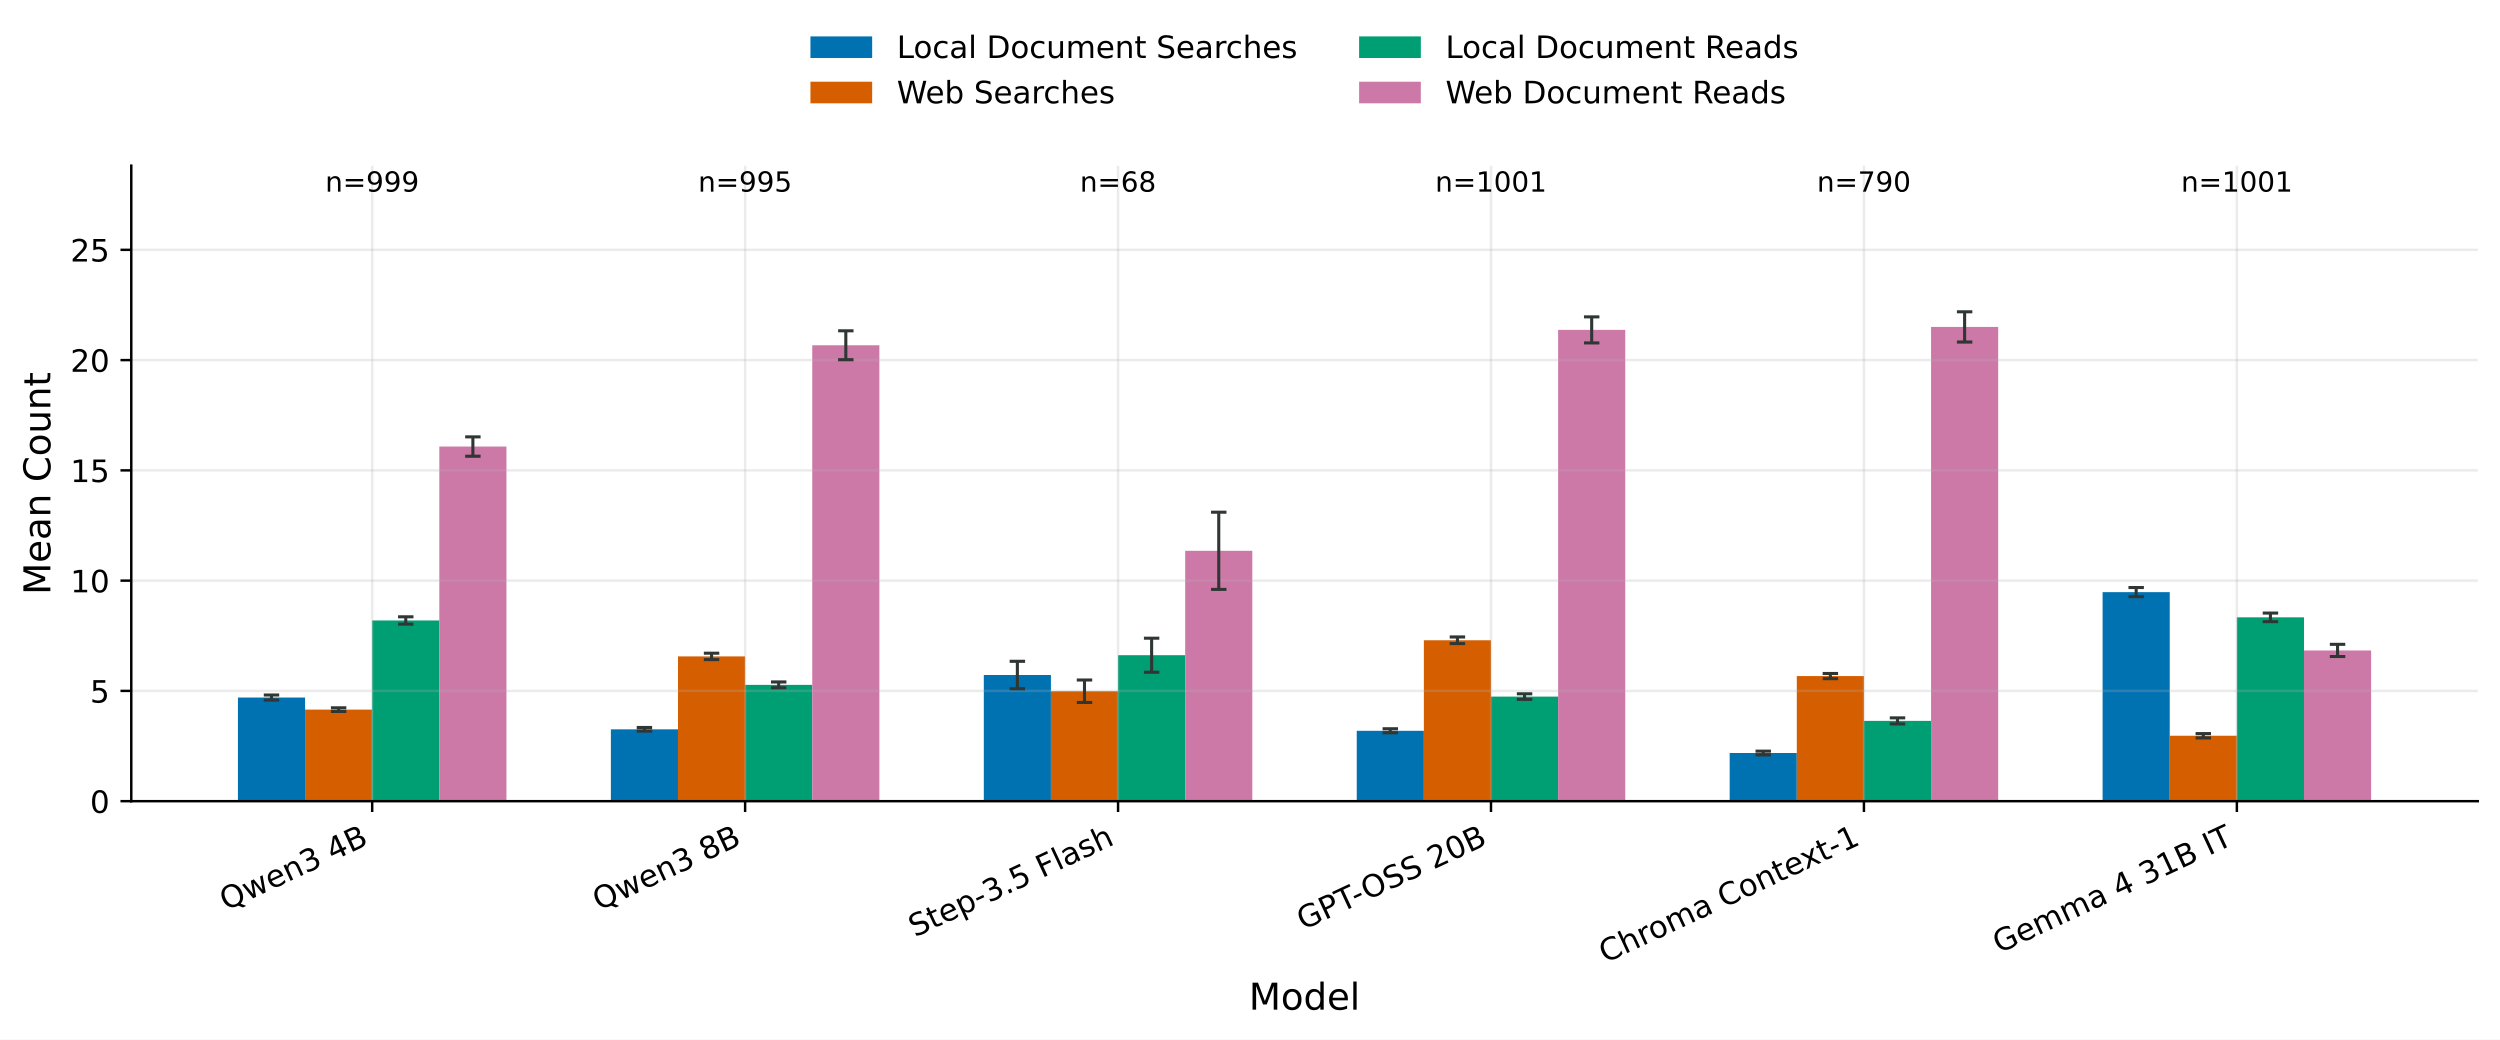
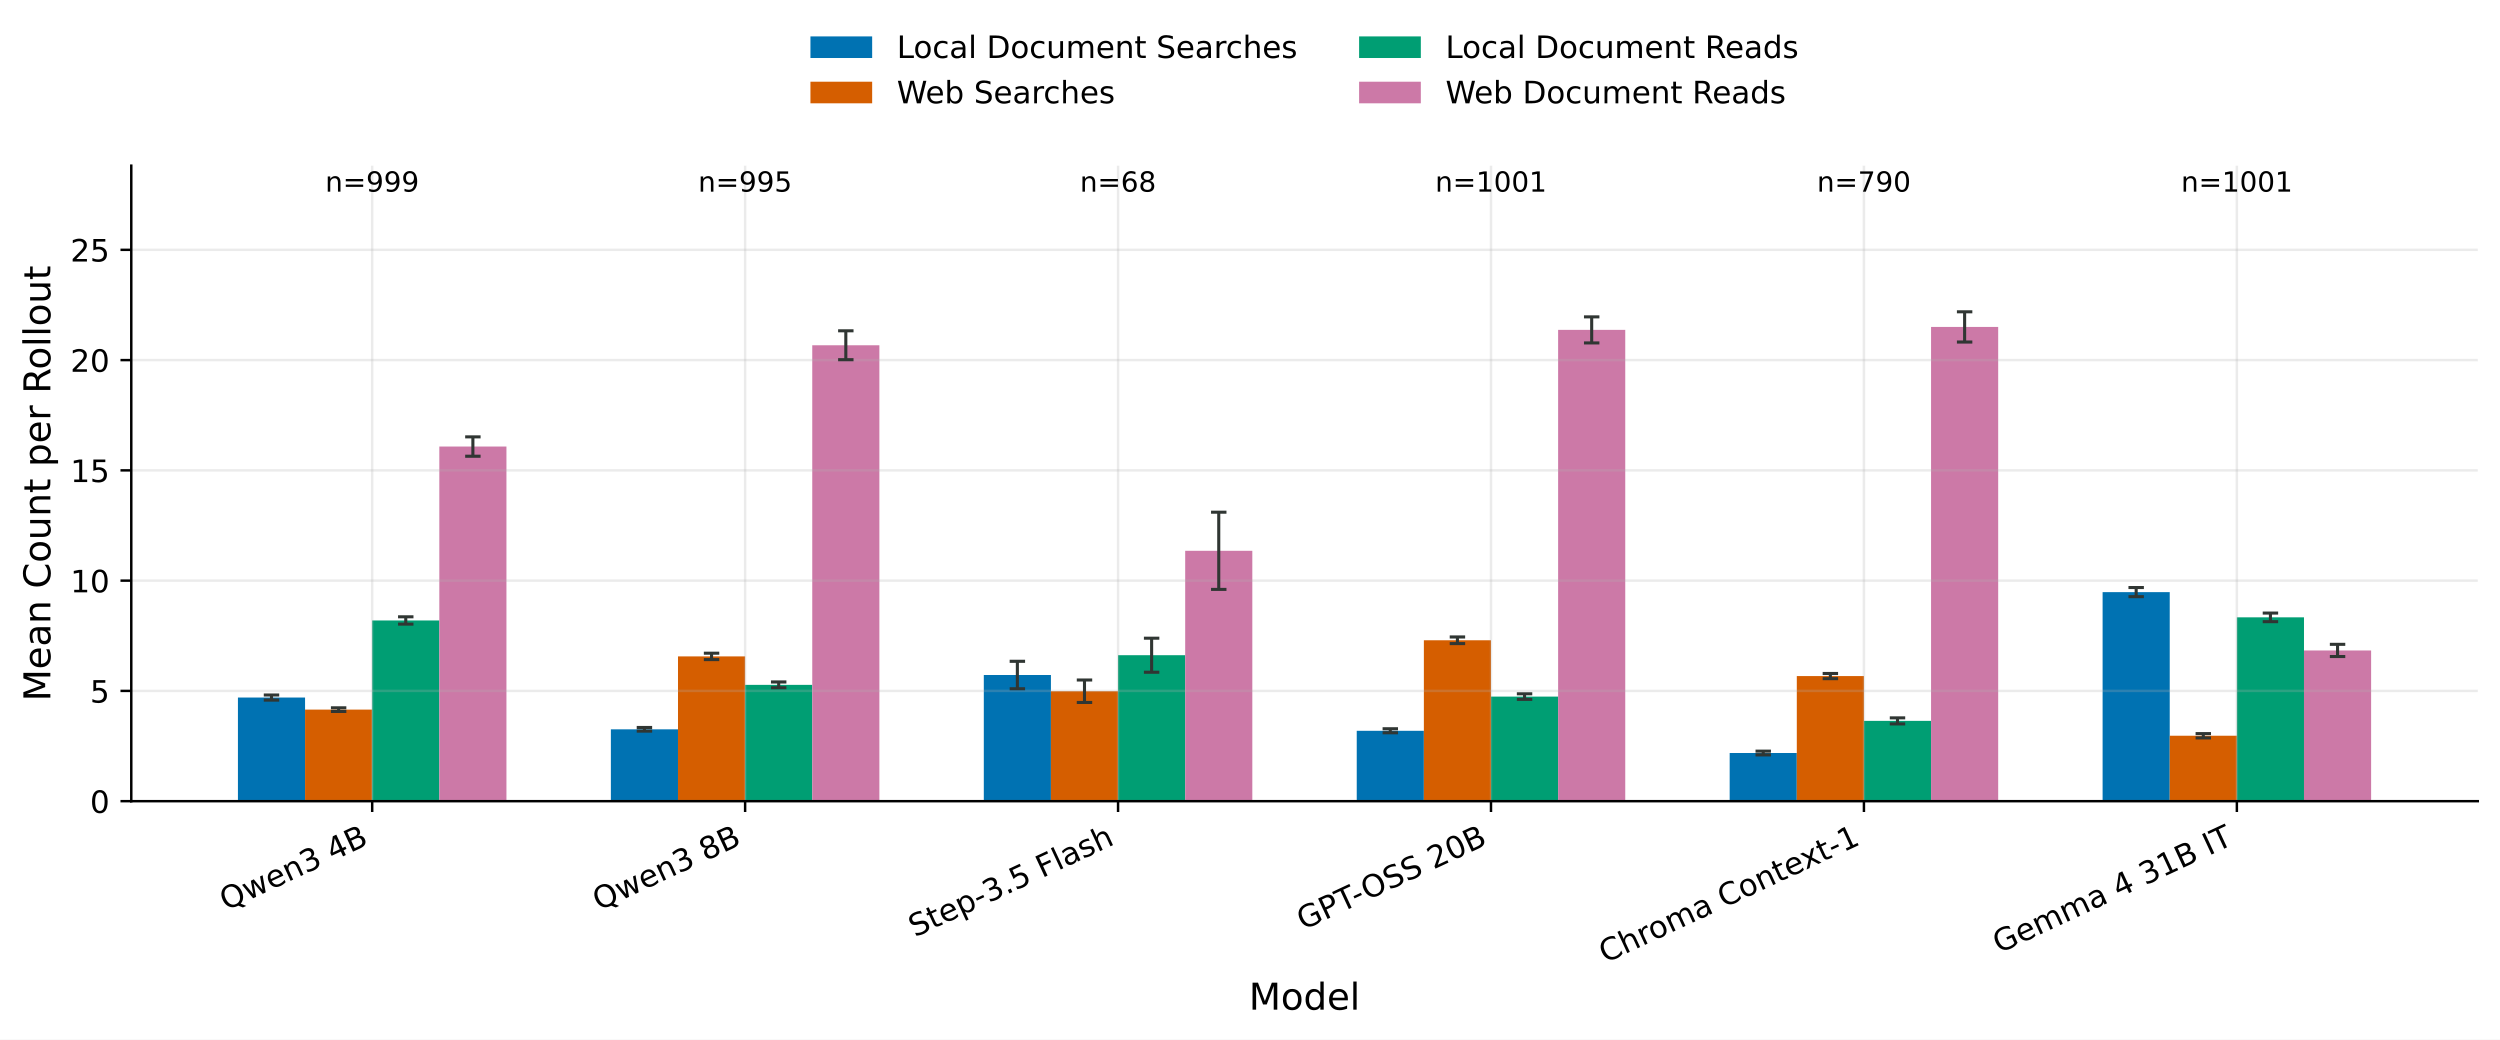
<svg xmlns="http://www.w3.org/2000/svg" xmlns:xlink="http://www.w3.org/1999/xlink" width="810.129pt" height="336.885pt" viewBox="0 0 810.129 336.885" version="1.1">
  <defs>
    <style type="text/css">*{stroke-linejoin: round; stroke-linecap: butt}</style>
  </defs>
  <g id="figure_1">
    <g id="patch_1">
      <path d="M 0 336.885 L 810.129 336.885 L 810.129 0 L 0 0 z " style="fill: #ffffff" />
    </g>
    <g id="axes_1">
      <g id="patch_2">
        <path d="M 42.539 259.623 L 802.929 259.623 L 802.929 53.685 L 42.539 53.685 z " style="fill: #ffffff" />
      </g>
      <g id="patch_3">
-         <path d="M 77.102 259.623 L 98.855 259.623 L 98.855 226.042 L 77.102 226.042 z " clip-path="url(#pf820267221)" style="fill: #0072b2" />
+         <path d="M 77.102 259.623 L 98.855 259.623 L 98.855 226.042 L 77.102 226.042 z " clip-path="url(#pedfb9ab2aa)" style="fill: #0072b2" />
      </g>
      <g id="patch_4">
-         <path d="M 197.952 259.623 L 219.705 259.623 L 219.705 236.336 L 197.952 236.336 z " clip-path="url(#pf820267221)" style="fill: #0072b2" />
+         <path d="M 197.952 259.623 L 219.705 259.623 L 219.705 236.336 L 197.952 236.336 z " clip-path="url(#pedfb9ab2aa)" style="fill: #0072b2" />
      </g>
      <g id="patch_5">
-         <path d="M 318.803 259.623 L 340.556 259.623 L 340.556 218.738 L 318.803 218.738 z " clip-path="url(#pf820267221)" style="fill: #0072b2" />
+         <path d="M 318.803 259.623 L 340.556 259.623 L 340.556 218.738 L 318.803 218.738 z " clip-path="url(#pedfb9ab2aa)" style="fill: #0072b2" />
      </g>
      <g id="patch_6">
-         <path d="M 439.653 259.623 L 461.406 259.623 L 461.406 236.811 L 439.653 236.811 z " clip-path="url(#pf820267221)" style="fill: #0072b2" />
+         <path d="M 439.653 259.623 L 461.406 259.623 L 461.406 236.811 L 439.653 236.811 z " clip-path="url(#pedfb9ab2aa)" style="fill: #0072b2" />
      </g>
      <g id="patch_7">
-         <path d="M 560.503 259.623 L 582.256 259.623 L 582.256 244.017 L 560.503 244.017 z " clip-path="url(#pf820267221)" style="fill: #0072b2" />
+         <path d="M 560.503 259.623 L 582.256 259.623 L 582.256 244.017 L 560.503 244.017 z " clip-path="url(#pedfb9ab2aa)" style="fill: #0072b2" />
      </g>
      <g id="patch_8">
-         <path d="M 681.353 259.623 L 703.106 259.623 L 703.106 191.874 L 681.353 191.874 z " clip-path="url(#pf820267221)" style="fill: #0072b2" />
+         <path d="M 681.353 259.623 L 703.106 259.623 L 703.106 191.874 L 681.353 191.874 z " clip-path="url(#pedfb9ab2aa)" style="fill: #0072b2" />
      </g>
      <g id="patch_9">
-         <path d="M 98.855 259.623 L 120.608 259.623 L 120.608 229.955 L 98.855 229.955 z " clip-path="url(#pf820267221)" style="fill: #d55e00" />
+         <path d="M 98.855 259.623 L 120.608 259.623 L 120.608 229.955 L 98.855 229.955 z " clip-path="url(#pedfb9ab2aa)" style="fill: #d55e00" />
      </g>
      <g id="patch_10">
-         <path d="M 219.705 259.623 L 241.458 259.623 L 241.458 212.712 L 219.705 212.712 z " clip-path="url(#pf820267221)" style="fill: #d55e00" />
+         <path d="M 219.705 259.623 L 241.458 259.623 L 241.458 212.712 L 219.705 212.712 z " clip-path="url(#pedfb9ab2aa)" style="fill: #d55e00" />
      </g>
      <g id="patch_11">
-         <path d="M 340.556 259.623 L 362.309 259.623 L 362.309 223.993 L 340.556 223.993 z " clip-path="url(#pf820267221)" style="fill: #d55e00" />
+         <path d="M 340.556 259.623 L 362.309 259.623 L 362.309 223.993 L 340.556 223.993 z " clip-path="url(#pedfb9ab2aa)" style="fill: #d55e00" />
      </g>
      <g id="patch_12">
-         <path d="M 461.406 259.623 L 483.159 259.623 L 483.159 207.488 L 461.406 207.488 z " clip-path="url(#pf820267221)" style="fill: #d55e00" />
+         <path d="M 461.406 259.623 L 483.159 259.623 L 483.159 207.488 L 461.406 207.488 z " clip-path="url(#pedfb9ab2aa)" style="fill: #d55e00" />
      </g>
      <g id="patch_13">
-         <path d="M 582.256 259.623 L 604.009 259.623 L 604.009 219.084 L 582.256 219.084 z " clip-path="url(#pf820267221)" style="fill: #d55e00" />
+         <path d="M 582.256 259.623 L 604.009 259.623 L 604.009 219.084 L 582.256 219.084 z " clip-path="url(#pedfb9ab2aa)" style="fill: #d55e00" />
      </g>
      <g id="patch_14">
-         <path d="M 703.106 259.623 L 724.859 259.623 L 724.859 238.425 L 703.106 238.425 z " clip-path="url(#pf820267221)" style="fill: #d55e00" />
+         <path d="M 703.106 259.623 L 724.859 259.623 L 724.859 238.425 L 703.106 238.425 z " clip-path="url(#pedfb9ab2aa)" style="fill: #d55e00" />
      </g>
      <g id="patch_15">
-         <path d="M 120.608 259.623 L 142.361 259.623 L 142.361 201.067 L 120.608 201.067 z " clip-path="url(#pf820267221)" style="fill: #009e73" />
+         <path d="M 120.608 259.623 L 142.361 259.623 L 142.361 201.067 L 120.608 201.067 z " clip-path="url(#pedfb9ab2aa)" style="fill: #009e73" />
      </g>
      <g id="patch_16">
-         <path d="M 241.458 259.623 L 263.211 259.623 L 263.211 221.927 L 241.458 221.927 z " clip-path="url(#pf820267221)" style="fill: #009e73" />
+         <path d="M 241.458 259.623 L 263.211 259.623 L 263.211 221.927 L 241.458 221.927 z " clip-path="url(#pedfb9ab2aa)" style="fill: #009e73" />
      </g>
      <g id="patch_17">
-         <path d="M 362.309 259.623 L 384.062 259.623 L 384.062 212.327 L 362.309 212.327 z " clip-path="url(#pf820267221)" style="fill: #009e73" />
+         <path d="M 362.309 259.623 L 384.062 259.623 L 384.062 212.327 L 362.309 212.327 z " clip-path="url(#pedfb9ab2aa)" style="fill: #009e73" />
      </g>
      <g id="patch_18">
-         <path d="M 483.159 259.623 L 504.912 259.623 L 504.912 225.73 L 483.159 225.73 z " clip-path="url(#pf820267221)" style="fill: #009e73" />
+         <path d="M 483.159 259.623 L 504.912 259.623 L 504.912 225.73 L 483.159 225.73 z " clip-path="url(#pedfb9ab2aa)" style="fill: #009e73" />
      </g>
      <g id="patch_19">
-         <path d="M 604.009 259.623 L 625.762 259.623 L 625.762 233.604 L 604.009 233.604 z " clip-path="url(#pf820267221)" style="fill: #009e73" />
+         <path d="M 604.009 259.623 L 625.762 259.623 L 625.762 233.604 L 604.009 233.604 z " clip-path="url(#pedfb9ab2aa)" style="fill: #009e73" />
      </g>
      <g id="patch_20">
-         <path d="M 724.859 259.623 L 746.613 259.623 L 746.613 200.056 L 724.859 200.056 z " clip-path="url(#pf820267221)" style="fill: #009e73" />
+         <path d="M 724.859 259.623 L 746.613 259.623 L 746.613 200.056 L 724.859 200.056 z " clip-path="url(#pedfb9ab2aa)" style="fill: #009e73" />
      </g>
      <g id="patch_21">
-         <path d="M 142.361 259.623 L 164.114 259.623 L 164.114 144.707 L 142.361 144.707 z " clip-path="url(#pf820267221)" style="fill: #cc79a7" />
+         <path d="M 142.361 259.623 L 164.114 259.623 L 164.114 144.707 L 142.361 144.707 z " clip-path="url(#pedfb9ab2aa)" style="fill: #cc79a7" />
      </g>
      <g id="patch_22">
-         <path d="M 263.211 259.623 L 284.964 259.623 L 284.964 111.88 L 263.211 111.88 z " clip-path="url(#pf820267221)" style="fill: #cc79a7" />
+         <path d="M 263.211 259.623 L 284.964 259.623 L 284.964 111.88 L 263.211 111.88 z " clip-path="url(#pedfb9ab2aa)" style="fill: #cc79a7" />
      </g>
      <g id="patch_23">
-         <path d="M 384.062 259.623 L 405.815 259.623 L 405.815 178.484 L 384.062 178.484 z " clip-path="url(#pf820267221)" style="fill: #cc79a7" />
+         <path d="M 384.062 259.623 L 405.815 259.623 L 405.815 178.484 L 384.062 178.484 z " clip-path="url(#pedfb9ab2aa)" style="fill: #cc79a7" />
      </g>
      <g id="patch_24">
-         <path d="M 504.912 259.623 L 526.665 259.623 L 526.665 106.904 L 504.912 106.904 z " clip-path="url(#pf820267221)" style="fill: #cc79a7" />
+         <path d="M 504.912 259.623 L 526.665 259.623 L 526.665 106.904 L 504.912 106.904 z " clip-path="url(#pedfb9ab2aa)" style="fill: #cc79a7" />
      </g>
      <g id="patch_25">
-         <path d="M 625.762 259.623 L 647.515 259.623 L 647.515 105.937 L 625.762 105.937 z " clip-path="url(#pf820267221)" style="fill: #cc79a7" />
+         <path d="M 625.762 259.623 L 647.515 259.623 L 647.515 105.937 L 625.762 105.937 z " clip-path="url(#pedfb9ab2aa)" style="fill: #cc79a7" />
      </g>
      <g id="patch_26">
-         <path d="M 746.613 259.623 L 768.366 259.623 L 768.366 210.78 L 746.613 210.78 z " clip-path="url(#pf820267221)" style="fill: #cc79a7" />
+         <path d="M 746.613 259.623 L 768.366 259.623 L 768.366 210.78 L 746.613 210.78 z " clip-path="url(#pedfb9ab2aa)" style="fill: #cc79a7" />
      </g>
      <g id="matplotlib.axis_1">
        <g id="xtick_1">
          <g id="line2d_1">
-             <path d="M 120.608 259.623 L 120.608 53.685 " clip-path="url(#pf820267221)" style="fill: none; stroke: #b0b0b0; stroke-opacity: 0.25; stroke-width: 0.8; stroke-linecap: square" />
+             <path d="M 120.608 259.623 L 120.608 53.685 " clip-path="url(#pedfb9ab2aa)" style="fill: none; stroke: #b0b0b0; stroke-opacity: 0.25; stroke-width: 0.8; stroke-linecap: square" />
          </g>
          <g id="line2d_2">
            <defs>
-               <path id="m905ab53e0b" d="M 0 0 L 0 3.5 " style="stroke: #000000; stroke-width: 0.8" />
+               <path id="mc54921e560" d="M 0 0 L 0 3.5 " style="stroke: #000000; stroke-width: 0.8" />
            </defs>
            <g>
-               <use xlink:href="#m905ab53e0b" x="120.608" y="259.623" style="stroke: #000000; stroke-width: 0.8" />
+               <use xlink:href="#mc54921e560" x="120.608" y="259.623" style="stroke: #000000; stroke-width: 0.8" />
            </g>
          </g>
          <g id="text_1">
            <text style="font-size: 10px; font-family: 'DejaVu Sans', 'Bitstream Vera Sans', 'Computer Modern Sans Serif', 'Lucida Grande', 'Verdana', 'Geneva', 'Lucid', 'Arial', 'Helvetica', 'Avant Garde', sans-serif" transform="translate(73.23128 295.1915) rotate(-25)">Qwen3 4B</text>
          </g>
        </g>
        <g id="xtick_2">
          <g id="line2d_3">
-             <path d="M 241.458 259.623 L 241.458 53.685 " clip-path="url(#pf820267221)" style="fill: none; stroke: #b0b0b0; stroke-opacity: 0.25; stroke-width: 0.8; stroke-linecap: square" />
+             <path d="M 241.458 259.623 L 241.458 53.685 " clip-path="url(#pedfb9ab2aa)" style="fill: none; stroke: #b0b0b0; stroke-opacity: 0.25; stroke-width: 0.8; stroke-linecap: square" />
          </g>
          <g id="line2d_4">
            <g>
-               <use xlink:href="#m905ab53e0b" x="241.458" y="259.623" style="stroke: #000000; stroke-width: 0.8" />
+               <use xlink:href="#mc54921e560" x="241.458" y="259.623" style="stroke: #000000; stroke-width: 0.8" />
            </g>
          </g>
          <g id="text_2">
            <text style="font-size: 10px; font-family: 'DejaVu Sans', 'Bitstream Vera Sans', 'Computer Modern Sans Serif', 'Lucida Grande', 'Verdana', 'Geneva', 'Lucid', 'Arial', 'Helvetica', 'Avant Garde', sans-serif" transform="translate(194.0816 295.1915) rotate(-25)">Qwen3 8B</text>
          </g>
        </g>
        <g id="xtick_3">
          <g id="line2d_5">
-             <path d="M 362.309 259.623 L 362.309 53.685 " clip-path="url(#pf820267221)" style="fill: none; stroke: #b0b0b0; stroke-opacity: 0.25; stroke-width: 0.8; stroke-linecap: square" />
+             <path d="M 362.309 259.623 L 362.309 53.685 " clip-path="url(#pedfb9ab2aa)" style="fill: none; stroke: #b0b0b0; stroke-opacity: 0.25; stroke-width: 0.8; stroke-linecap: square" />
          </g>
          <g id="line2d_6">
            <g>
-               <use xlink:href="#m905ab53e0b" x="362.309" y="259.623" style="stroke: #000000; stroke-width: 0.8" />
+               <use xlink:href="#mc54921e560" x="362.309" y="259.623" style="stroke: #000000; stroke-width: 0.8" />
            </g>
          </g>
          <g id="text_3">
            <text style="font-size: 10px; font-family: 'DejaVu Sans', 'Bitstream Vera Sans', 'Computer Modern Sans Serif', 'Lucida Grande', 'Verdana', 'Geneva', 'Lucid', 'Arial', 'Helvetica', 'Avant Garde', sans-serif" transform="translate(296.48 303.7957) rotate(-25)">Step-3.5 Flash</text>
          </g>
        </g>
        <g id="xtick_4">
          <g id="line2d_7">
-             <path d="M 483.159 259.623 L 483.159 53.685 " clip-path="url(#pf820267221)" style="fill: none; stroke: #b0b0b0; stroke-opacity: 0.25; stroke-width: 0.8; stroke-linecap: square" />
+             <path d="M 483.159 259.623 L 483.159 53.685 " clip-path="url(#pedfb9ab2aa)" style="fill: none; stroke: #b0b0b0; stroke-opacity: 0.25; stroke-width: 0.8; stroke-linecap: square" />
          </g>
          <g id="line2d_8">
            <g>
-               <use xlink:href="#m905ab53e0b" x="483.159" y="259.623" style="stroke: #000000; stroke-width: 0.8" />
+               <use xlink:href="#mc54921e560" x="483.159" y="259.623" style="stroke: #000000; stroke-width: 0.8" />
            </g>
          </g>
          <g id="text_4">
            <text style="font-size: 10px; font-family: 'DejaVu Sans', 'Bitstream Vera Sans', 'Computer Modern Sans Serif', 'Lucida Grande', 'Verdana', 'Geneva', 'Lucid', 'Arial', 'Helvetica', 'Avant Garde', sans-serif" transform="translate(422.2923 301.4819) rotate(-25)">GPT-OSS 20B</text>
          </g>
        </g>
        <g id="xtick_5">
          <g id="line2d_9">
-             <path d="M 604.009 259.623 L 604.009 53.685 " clip-path="url(#pf820267221)" style="fill: none; stroke: #b0b0b0; stroke-opacity: 0.25; stroke-width: 0.8; stroke-linecap: square" />
+             <path d="M 604.009 259.623 L 604.009 53.685 " clip-path="url(#pedfb9ab2aa)" style="fill: none; stroke: #b0b0b0; stroke-opacity: 0.25; stroke-width: 0.8; stroke-linecap: square" />
          </g>
          <g id="line2d_10">
            <g>
-               <use xlink:href="#m905ab53e0b" x="604.009" y="259.623" style="stroke: #000000; stroke-width: 0.8" />
+               <use xlink:href="#mc54921e560" x="604.009" y="259.623" style="stroke: #000000; stroke-width: 0.8" />
            </g>
          </g>
          <g id="text_5">
            <text style="font-size: 10px; font-family: 'DejaVu Sans', 'Bitstream Vera Sans', 'Computer Modern Sans Serif', 'Lucida Grande', 'Verdana', 'Geneva', 'Lucid', 'Arial', 'Helvetica', 'Avant Garde', sans-serif" transform="translate(520.1861 312.1867) rotate(-25)">Chroma Context-1</text>
          </g>
        </g>
        <g id="xtick_6">
          <g id="line2d_11">
-             <path d="M 724.859 259.623 L 724.859 53.685 " clip-path="url(#pf820267221)" style="fill: none; stroke: #b0b0b0; stroke-opacity: 0.25; stroke-width: 0.8; stroke-linecap: square" />
+             <path d="M 724.859 259.623 L 724.859 53.685 " clip-path="url(#pedfb9ab2aa)" style="fill: none; stroke: #b0b0b0; stroke-opacity: 0.25; stroke-width: 0.8; stroke-linecap: square" />
          </g>
          <g id="line2d_12">
            <g>
-               <use xlink:href="#m905ab53e0b" x="724.859" y="259.623" style="stroke: #000000; stroke-width: 0.8" />
+               <use xlink:href="#mc54921e560" x="724.859" y="259.623" style="stroke: #000000; stroke-width: 0.8" />
            </g>
          </g>
          <g id="text_6">
            <text style="font-size: 10px; font-family: 'DejaVu Sans', 'Bitstream Vera Sans', 'Computer Modern Sans Serif', 'Lucida Grande', 'Verdana', 'Geneva', 'Lucid', 'Arial', 'Helvetica', 'Avant Garde', sans-serif" transform="translate(647.804 309.0309) rotate(-25)">Gemma 4 31B IT</text>
          </g>
        </g>
        <g id="text_7">
          <text style="font-size: 12px; font-family: 'DejaVu Sans', 'Bitstream Vera Sans', 'Computer Modern Sans Serif', 'Lucida Grande', 'Verdana', 'Geneva', 'Lucid', 'Arial', 'Helvetica', 'Avant Garde', sans-serif; text-anchor: middle" x="422.734" y="327.19" transform="rotate(-0 422.7337 327.1896)">Model</text>
        </g>
      </g>
      <g id="matplotlib.axis_2">
        <g id="ytick_1">
          <g id="line2d_13">
-             <path d="M 42.539 259.623 L 802.929 259.623 " clip-path="url(#pf820267221)" style="fill: none; stroke: #b0b0b0; stroke-opacity: 0.25; stroke-width: 0.8; stroke-linecap: square" />
+             <path d="M 42.539 259.623 L 802.929 259.623 " clip-path="url(#pedfb9ab2aa)" style="fill: none; stroke: #b0b0b0; stroke-opacity: 0.25; stroke-width: 0.8; stroke-linecap: square" />
          </g>
          <g id="line2d_14">
            <defs>
-               <path id="m6c1db6fc19" d="M 0 0 L -3.5 0 " style="stroke: #000000; stroke-width: 0.8" />
+               <path id="m9c0c538385" d="M 0 0 L -3.5 0 " style="stroke: #000000; stroke-width: 0.8" />
            </defs>
            <g>
-               <use xlink:href="#m6c1db6fc19" x="42.539" y="259.623" style="stroke: #000000; stroke-width: 0.8" />
+               <use xlink:href="#m9c0c538385" x="42.539" y="259.623" style="stroke: #000000; stroke-width: 0.8" />
            </g>
          </g>
          <g id="text_8">
            <text style="font-size: 10px; font-family: 'DejaVu Sans', 'Bitstream Vera Sans', 'Computer Modern Sans Serif', 'Lucida Grande', 'Verdana', 'Geneva', 'Lucid', 'Arial', 'Helvetica', 'Avant Garde', sans-serif; text-anchor: end" x="35.539" y="263.422" transform="rotate(-0 35.53875 263.4219)">0</text>
          </g>
        </g>
        <g id="ytick_2">
          <g id="line2d_15">
-             <path d="M 42.539 223.888 L 802.929 223.888 " clip-path="url(#pf820267221)" style="fill: none; stroke: #b0b0b0; stroke-opacity: 0.25; stroke-width: 0.8; stroke-linecap: square" />
+             <path d="M 42.539 223.888 L 802.929 223.888 " clip-path="url(#pedfb9ab2aa)" style="fill: none; stroke: #b0b0b0; stroke-opacity: 0.25; stroke-width: 0.8; stroke-linecap: square" />
          </g>
          <g id="line2d_16">
            <g>
-               <use xlink:href="#m6c1db6fc19" x="42.539" y="223.888" style="stroke: #000000; stroke-width: 0.8" />
+               <use xlink:href="#m9c0c538385" x="42.539" y="223.888" style="stroke: #000000; stroke-width: 0.8" />
            </g>
          </g>
          <g id="text_9">
            <text style="font-size: 10px; font-family: 'DejaVu Sans', 'Bitstream Vera Sans', 'Computer Modern Sans Serif', 'Lucida Grande', 'Verdana', 'Geneva', 'Lucid', 'Arial', 'Helvetica', 'Avant Garde', sans-serif; text-anchor: end" x="35.539" y="227.687" transform="rotate(-0 35.53875 227.6875)">5</text>
          </g>
        </g>
        <g id="ytick_3">
          <g id="line2d_17">
-             <path d="M 42.539 188.154 L 802.929 188.154 " clip-path="url(#pf820267221)" style="fill: none; stroke: #b0b0b0; stroke-opacity: 0.25; stroke-width: 0.8; stroke-linecap: square" />
+             <path d="M 42.539 188.154 L 802.929 188.154 " clip-path="url(#pedfb9ab2aa)" style="fill: none; stroke: #b0b0b0; stroke-opacity: 0.25; stroke-width: 0.8; stroke-linecap: square" />
          </g>
          <g id="line2d_18">
            <g>
-               <use xlink:href="#m6c1db6fc19" x="42.539" y="188.154" style="stroke: #000000; stroke-width: 0.8" />
+               <use xlink:href="#m9c0c538385" x="42.539" y="188.154" style="stroke: #000000; stroke-width: 0.8" />
            </g>
          </g>
          <g id="text_10">
            <text style="font-size: 10px; font-family: 'DejaVu Sans', 'Bitstream Vera Sans', 'Computer Modern Sans Serif', 'Lucida Grande', 'Verdana', 'Geneva', 'Lucid', 'Arial', 'Helvetica', 'Avant Garde', sans-serif; text-anchor: end" x="35.539" y="191.953" transform="rotate(-0 35.53875 191.953)">10</text>
          </g>
        </g>
        <g id="ytick_4">
          <g id="line2d_19">
-             <path d="M 42.539 152.419 L 802.929 152.419 " clip-path="url(#pf820267221)" style="fill: none; stroke: #b0b0b0; stroke-opacity: 0.25; stroke-width: 0.8; stroke-linecap: square" />
+             <path d="M 42.539 152.419 L 802.929 152.419 " clip-path="url(#pedfb9ab2aa)" style="fill: none; stroke: #b0b0b0; stroke-opacity: 0.25; stroke-width: 0.8; stroke-linecap: square" />
          </g>
          <g id="line2d_20">
            <g>
-               <use xlink:href="#m6c1db6fc19" x="42.539" y="152.419" style="stroke: #000000; stroke-width: 0.8" />
+               <use xlink:href="#m9c0c538385" x="42.539" y="152.419" style="stroke: #000000; stroke-width: 0.8" />
            </g>
          </g>
          <g id="text_11">
            <text style="font-size: 10px; font-family: 'DejaVu Sans', 'Bitstream Vera Sans', 'Computer Modern Sans Serif', 'Lucida Grande', 'Verdana', 'Geneva', 'Lucid', 'Arial', 'Helvetica', 'Avant Garde', sans-serif; text-anchor: end" x="35.539" y="156.219" transform="rotate(-0 35.53875 156.2186)">15</text>
          </g>
        </g>
        <g id="ytick_5">
          <g id="line2d_21">
-             <path d="M 42.539 116.685 L 802.929 116.685 " clip-path="url(#pf820267221)" style="fill: none; stroke: #b0b0b0; stroke-opacity: 0.25; stroke-width: 0.8; stroke-linecap: square" />
+             <path d="M 42.539 116.685 L 802.929 116.685 " clip-path="url(#pedfb9ab2aa)" style="fill: none; stroke: #b0b0b0; stroke-opacity: 0.25; stroke-width: 0.8; stroke-linecap: square" />
          </g>
          <g id="line2d_22">
            <g>
-               <use xlink:href="#m6c1db6fc19" x="42.539" y="116.685" style="stroke: #000000; stroke-width: 0.8" />
+               <use xlink:href="#m9c0c538385" x="42.539" y="116.685" style="stroke: #000000; stroke-width: 0.8" />
            </g>
          </g>
          <g id="text_12">
            <text style="font-size: 10px; font-family: 'DejaVu Sans', 'Bitstream Vera Sans', 'Computer Modern Sans Serif', 'Lucida Grande', 'Verdana', 'Geneva', 'Lucid', 'Arial', 'Helvetica', 'Avant Garde', sans-serif; text-anchor: end" x="35.539" y="120.484" transform="rotate(-0 35.53875 120.4842)">20</text>
          </g>
        </g>
        <g id="ytick_6">
          <g id="line2d_23">
-             <path d="M 42.539 80.951 L 802.929 80.951 " clip-path="url(#pf820267221)" style="fill: none; stroke: #b0b0b0; stroke-opacity: 0.25; stroke-width: 0.8; stroke-linecap: square" />
+             <path d="M 42.539 80.951 L 802.929 80.951 " clip-path="url(#pedfb9ab2aa)" style="fill: none; stroke: #b0b0b0; stroke-opacity: 0.25; stroke-width: 0.8; stroke-linecap: square" />
          </g>
          <g id="line2d_24">
            <g>
-               <use xlink:href="#m6c1db6fc19" x="42.539" y="80.951" style="stroke: #000000; stroke-width: 0.8" />
+               <use xlink:href="#m9c0c538385" x="42.539" y="80.951" style="stroke: #000000; stroke-width: 0.8" />
            </g>
          </g>
          <g id="text_13">
            <text style="font-size: 10px; font-family: 'DejaVu Sans', 'Bitstream Vera Sans', 'Computer Modern Sans Serif', 'Lucida Grande', 'Verdana', 'Geneva', 'Lucid', 'Arial', 'Helvetica', 'Avant Garde', sans-serif; text-anchor: end" x="35.539" y="84.75" transform="rotate(-0 35.53875 84.74975)">25</text>
          </g>
        </g>
        <g id="text_14">
-           <text style="font-size: 12px; font-family: 'DejaVu Sans', 'Bitstream Vera Sans', 'Computer Modern Sans Serif', 'Lucida Grande', 'Verdana', 'Geneva', 'Lucid', 'Arial', 'Helvetica', 'Avant Garde', sans-serif; text-anchor: middle" x="16.318" y="156.654" transform="rotate(-90 16.31812 156.6536)">Mean Count</text>
+           <text style="font-size: 12px; font-family: 'DejaVu Sans', 'Bitstream Vera Sans', 'Computer Modern Sans Serif', 'Lucida Grande', 'Verdana', 'Geneva', 'Lucid', 'Arial', 'Helvetica', 'Avant Garde', sans-serif; text-anchor: middle" x="16.318" y="156.654" transform="rotate(-90 16.31812 156.6536)">Mean Count per Rollout</text>
        </g>
      </g>
      <g id="LineCollection_1">
-         <path d="M 87.978 226.867 L 87.978 225.216 " clip-path="url(#pf820267221)" style="fill: none; stroke: #303633" />
-         <path d="M 208.829 236.924 L 208.829 235.748 " clip-path="url(#pf820267221)" style="fill: none; stroke: #303633" />
-         <path d="M 329.679 223.18 L 329.679 214.297 " clip-path="url(#pf820267221)" style="fill: none; stroke: #303633" />
-         <path d="M 450.529 237.467 L 450.529 236.155 " clip-path="url(#pf820267221)" style="fill: none; stroke: #303633" />
-         <path d="M 571.38 244.629 L 571.38 243.405 " clip-path="url(#pf820267221)" style="fill: none; stroke: #303633" />
-         <path d="M 692.23 193.349 L 692.23 190.398 " clip-path="url(#pf820267221)" style="fill: none; stroke: #303633" />
+         <path d="M 87.978 226.867 L 87.978 225.216 " clip-path="url(#pedfb9ab2aa)" style="fill: none; stroke: #303633" />
+         <path d="M 208.829 236.924 L 208.829 235.748 " clip-path="url(#pedfb9ab2aa)" style="fill: none; stroke: #303633" />
+         <path d="M 329.679 223.18 L 329.679 214.297 " clip-path="url(#pedfb9ab2aa)" style="fill: none; stroke: #303633" />
+         <path d="M 450.529 237.467 L 450.529 236.155 " clip-path="url(#pedfb9ab2aa)" style="fill: none; stroke: #303633" />
+         <path d="M 571.38 244.629 L 571.38 243.405 " clip-path="url(#pedfb9ab2aa)" style="fill: none; stroke: #303633" />
+         <path d="M 692.23 193.349 L 692.23 190.398 " clip-path="url(#pedfb9ab2aa)" style="fill: none; stroke: #303633" />
      </g>
      <g id="line2d_25">
        <defs>
-           <path id="m58c99f15d1" d="M 2.5 0 L -2.5 -0 " style="stroke: #303633" />
+           <path id="m94bf3131e8" d="M 2.5 0 L -2.5 -0 " style="stroke: #303633" />
        </defs>
-         <g clip-path="url(#pf820267221)">
-           <use xlink:href="#m58c99f15d1" x="87.978" y="226.867" style="fill: #1f77b4; stroke: #303633" />
-           <use xlink:href="#m58c99f15d1" x="208.829" y="236.924" style="fill: #1f77b4; stroke: #303633" />
-           <use xlink:href="#m58c99f15d1" x="329.679" y="223.18" style="fill: #1f77b4; stroke: #303633" />
-           <use xlink:href="#m58c99f15d1" x="450.529" y="237.467" style="fill: #1f77b4; stroke: #303633" />
-           <use xlink:href="#m58c99f15d1" x="571.38" y="244.629" style="fill: #1f77b4; stroke: #303633" />
-           <use xlink:href="#m58c99f15d1" x="692.23" y="193.349" style="fill: #1f77b4; stroke: #303633" />
+         <g clip-path="url(#pedfb9ab2aa)">
+           <use xlink:href="#m94bf3131e8" x="87.978" y="226.867" style="fill: #1f77b4; stroke: #303633" />
+           <use xlink:href="#m94bf3131e8" x="208.829" y="236.924" style="fill: #1f77b4; stroke: #303633" />
+           <use xlink:href="#m94bf3131e8" x="329.679" y="223.18" style="fill: #1f77b4; stroke: #303633" />
+           <use xlink:href="#m94bf3131e8" x="450.529" y="237.467" style="fill: #1f77b4; stroke: #303633" />
+           <use xlink:href="#m94bf3131e8" x="571.38" y="244.629" style="fill: #1f77b4; stroke: #303633" />
+           <use xlink:href="#m94bf3131e8" x="692.23" y="193.349" style="fill: #1f77b4; stroke: #303633" />
        </g>
      </g>
      <g id="line2d_26">
-         <g clip-path="url(#pf820267221)">
-           <use xlink:href="#m58c99f15d1" x="87.978" y="225.216" style="fill: #1f77b4; stroke: #303633" />
-           <use xlink:href="#m58c99f15d1" x="208.829" y="235.748" style="fill: #1f77b4; stroke: #303633" />
-           <use xlink:href="#m58c99f15d1" x="329.679" y="214.297" style="fill: #1f77b4; stroke: #303633" />
-           <use xlink:href="#m58c99f15d1" x="450.529" y="236.155" style="fill: #1f77b4; stroke: #303633" />
-           <use xlink:href="#m58c99f15d1" x="571.38" y="243.405" style="fill: #1f77b4; stroke: #303633" />
-           <use xlink:href="#m58c99f15d1" x="692.23" y="190.398" style="fill: #1f77b4; stroke: #303633" />
+         <g clip-path="url(#pedfb9ab2aa)">
+           <use xlink:href="#m94bf3131e8" x="87.978" y="225.216" style="fill: #1f77b4; stroke: #303633" />
+           <use xlink:href="#m94bf3131e8" x="208.829" y="235.748" style="fill: #1f77b4; stroke: #303633" />
+           <use xlink:href="#m94bf3131e8" x="329.679" y="214.297" style="fill: #1f77b4; stroke: #303633" />
+           <use xlink:href="#m94bf3131e8" x="450.529" y="236.155" style="fill: #1f77b4; stroke: #303633" />
+           <use xlink:href="#m94bf3131e8" x="571.38" y="243.405" style="fill: #1f77b4; stroke: #303633" />
+           <use xlink:href="#m94bf3131e8" x="692.23" y="190.398" style="fill: #1f77b4; stroke: #303633" />
        </g>
      </g>
      <g id="LineCollection_2">
-         <path d="M 109.732 230.545 L 109.732 229.365 " clip-path="url(#pf820267221)" style="fill: none; stroke: #303633" />
-         <path d="M 230.582 213.747 L 230.582 211.677 " clip-path="url(#pf820267221)" style="fill: none; stroke: #303633" />
-         <path d="M 351.432 227.638 L 351.432 220.348 " clip-path="url(#pf820267221)" style="fill: none; stroke: #303633" />
-         <path d="M 472.282 208.564 L 472.282 206.412 " clip-path="url(#pf820267221)" style="fill: none; stroke: #303633" />
-         <path d="M 593.133 219.919 L 593.133 218.249 " clip-path="url(#pf820267221)" style="fill: none; stroke: #303633" />
-         <path d="M 713.983 239.123 L 713.983 237.726 " clip-path="url(#pf820267221)" style="fill: none; stroke: #303633" />
+         <path d="M 109.732 230.545 L 109.732 229.365 " clip-path="url(#pedfb9ab2aa)" style="fill: none; stroke: #303633" />
+         <path d="M 230.582 213.747 L 230.582 211.677 " clip-path="url(#pedfb9ab2aa)" style="fill: none; stroke: #303633" />
+         <path d="M 351.432 227.638 L 351.432 220.348 " clip-path="url(#pedfb9ab2aa)" style="fill: none; stroke: #303633" />
+         <path d="M 472.282 208.564 L 472.282 206.412 " clip-path="url(#pedfb9ab2aa)" style="fill: none; stroke: #303633" />
+         <path d="M 593.133 219.919 L 593.133 218.249 " clip-path="url(#pedfb9ab2aa)" style="fill: none; stroke: #303633" />
+         <path d="M 713.983 239.123 L 713.983 237.726 " clip-path="url(#pedfb9ab2aa)" style="fill: none; stroke: #303633" />
      </g>
      <g id="line2d_27">
-         <g clip-path="url(#pf820267221)">
-           <use xlink:href="#m58c99f15d1" x="109.732" y="230.545" style="fill: #1f77b4; stroke: #303633" />
-           <use xlink:href="#m58c99f15d1" x="230.582" y="213.747" style="fill: #1f77b4; stroke: #303633" />
-           <use xlink:href="#m58c99f15d1" x="351.432" y="227.638" style="fill: #1f77b4; stroke: #303633" />
-           <use xlink:href="#m58c99f15d1" x="472.282" y="208.564" style="fill: #1f77b4; stroke: #303633" />
-           <use xlink:href="#m58c99f15d1" x="593.133" y="219.919" style="fill: #1f77b4; stroke: #303633" />
-           <use xlink:href="#m58c99f15d1" x="713.983" y="239.123" style="fill: #1f77b4; stroke: #303633" />
+         <g clip-path="url(#pedfb9ab2aa)">
+           <use xlink:href="#m94bf3131e8" x="109.732" y="230.545" style="fill: #1f77b4; stroke: #303633" />
+           <use xlink:href="#m94bf3131e8" x="230.582" y="213.747" style="fill: #1f77b4; stroke: #303633" />
+           <use xlink:href="#m94bf3131e8" x="351.432" y="227.638" style="fill: #1f77b4; stroke: #303633" />
+           <use xlink:href="#m94bf3131e8" x="472.282" y="208.564" style="fill: #1f77b4; stroke: #303633" />
+           <use xlink:href="#m94bf3131e8" x="593.133" y="219.919" style="fill: #1f77b4; stroke: #303633" />
+           <use xlink:href="#m94bf3131e8" x="713.983" y="239.123" style="fill: #1f77b4; stroke: #303633" />
        </g>
      </g>
      <g id="line2d_28">
-         <g clip-path="url(#pf820267221)">
-           <use xlink:href="#m58c99f15d1" x="109.732" y="229.365" style="fill: #1f77b4; stroke: #303633" />
-           <use xlink:href="#m58c99f15d1" x="230.582" y="211.677" style="fill: #1f77b4; stroke: #303633" />
-           <use xlink:href="#m58c99f15d1" x="351.432" y="220.348" style="fill: #1f77b4; stroke: #303633" />
-           <use xlink:href="#m58c99f15d1" x="472.282" y="206.412" style="fill: #1f77b4; stroke: #303633" />
-           <use xlink:href="#m58c99f15d1" x="593.133" y="218.249" style="fill: #1f77b4; stroke: #303633" />
-           <use xlink:href="#m58c99f15d1" x="713.983" y="237.726" style="fill: #1f77b4; stroke: #303633" />
+         <g clip-path="url(#pedfb9ab2aa)">
+           <use xlink:href="#m94bf3131e8" x="109.732" y="229.365" style="fill: #1f77b4; stroke: #303633" />
+           <use xlink:href="#m94bf3131e8" x="230.582" y="211.677" style="fill: #1f77b4; stroke: #303633" />
+           <use xlink:href="#m94bf3131e8" x="351.432" y="220.348" style="fill: #1f77b4; stroke: #303633" />
+           <use xlink:href="#m94bf3131e8" x="472.282" y="206.412" style="fill: #1f77b4; stroke: #303633" />
+           <use xlink:href="#m94bf3131e8" x="593.133" y="218.249" style="fill: #1f77b4; stroke: #303633" />
+           <use xlink:href="#m94bf3131e8" x="713.983" y="237.726" style="fill: #1f77b4; stroke: #303633" />
        </g>
      </g>
      <g id="LineCollection_3">
-         <path d="M 131.485 202.252 L 131.485 199.882 " clip-path="url(#pf820267221)" style="fill: none; stroke: #303633" />
-         <path d="M 252.335 222.86 L 252.335 220.994 " clip-path="url(#pf820267221)" style="fill: none; stroke: #303633" />
-         <path d="M 373.185 217.841 L 373.185 206.813 " clip-path="url(#pf820267221)" style="fill: none; stroke: #303633" />
-         <path d="M 494.035 226.635 L 494.035 224.825 " clip-path="url(#pf820267221)" style="fill: none; stroke: #303633" />
-         <path d="M 614.886 234.584 L 614.886 232.624 " clip-path="url(#pf820267221)" style="fill: none; stroke: #303633" />
-         <path d="M 735.736 201.45 L 735.736 198.661 " clip-path="url(#pf820267221)" style="fill: none; stroke: #303633" />
+         <path d="M 131.485 202.252 L 131.485 199.882 " clip-path="url(#pedfb9ab2aa)" style="fill: none; stroke: #303633" />
+         <path d="M 252.335 222.86 L 252.335 220.994 " clip-path="url(#pedfb9ab2aa)" style="fill: none; stroke: #303633" />
+         <path d="M 373.185 217.841 L 373.185 206.813 " clip-path="url(#pedfb9ab2aa)" style="fill: none; stroke: #303633" />
+         <path d="M 494.035 226.635 L 494.035 224.825 " clip-path="url(#pedfb9ab2aa)" style="fill: none; stroke: #303633" />
+         <path d="M 614.886 234.584 L 614.886 232.624 " clip-path="url(#pedfb9ab2aa)" style="fill: none; stroke: #303633" />
+         <path d="M 735.736 201.45 L 735.736 198.661 " clip-path="url(#pedfb9ab2aa)" style="fill: none; stroke: #303633" />
      </g>
      <g id="line2d_29">
-         <g clip-path="url(#pf820267221)">
-           <use xlink:href="#m58c99f15d1" x="131.485" y="202.252" style="fill: #1f77b4; stroke: #303633" />
-           <use xlink:href="#m58c99f15d1" x="252.335" y="222.86" style="fill: #1f77b4; stroke: #303633" />
-           <use xlink:href="#m58c99f15d1" x="373.185" y="217.841" style="fill: #1f77b4; stroke: #303633" />
-           <use xlink:href="#m58c99f15d1" x="494.035" y="226.635" style="fill: #1f77b4; stroke: #303633" />
-           <use xlink:href="#m58c99f15d1" x="614.886" y="234.584" style="fill: #1f77b4; stroke: #303633" />
-           <use xlink:href="#m58c99f15d1" x="735.736" y="201.45" style="fill: #1f77b4; stroke: #303633" />
+         <g clip-path="url(#pedfb9ab2aa)">
+           <use xlink:href="#m94bf3131e8" x="131.485" y="202.252" style="fill: #1f77b4; stroke: #303633" />
+           <use xlink:href="#m94bf3131e8" x="252.335" y="222.86" style="fill: #1f77b4; stroke: #303633" />
+           <use xlink:href="#m94bf3131e8" x="373.185" y="217.841" style="fill: #1f77b4; stroke: #303633" />
+           <use xlink:href="#m94bf3131e8" x="494.035" y="226.635" style="fill: #1f77b4; stroke: #303633" />
+           <use xlink:href="#m94bf3131e8" x="614.886" y="234.584" style="fill: #1f77b4; stroke: #303633" />
+           <use xlink:href="#m94bf3131e8" x="735.736" y="201.45" style="fill: #1f77b4; stroke: #303633" />
        </g>
      </g>
      <g id="line2d_30">
-         <g clip-path="url(#pf820267221)">
-           <use xlink:href="#m58c99f15d1" x="131.485" y="199.882" style="fill: #1f77b4; stroke: #303633" />
-           <use xlink:href="#m58c99f15d1" x="252.335" y="220.994" style="fill: #1f77b4; stroke: #303633" />
-           <use xlink:href="#m58c99f15d1" x="373.185" y="206.813" style="fill: #1f77b4; stroke: #303633" />
-           <use xlink:href="#m58c99f15d1" x="494.035" y="224.825" style="fill: #1f77b4; stroke: #303633" />
-           <use xlink:href="#m58c99f15d1" x="614.886" y="232.624" style="fill: #1f77b4; stroke: #303633" />
-           <use xlink:href="#m58c99f15d1" x="735.736" y="198.661" style="fill: #1f77b4; stroke: #303633" />
+         <g clip-path="url(#pedfb9ab2aa)">
+           <use xlink:href="#m94bf3131e8" x="131.485" y="199.882" style="fill: #1f77b4; stroke: #303633" />
+           <use xlink:href="#m94bf3131e8" x="252.335" y="220.994" style="fill: #1f77b4; stroke: #303633" />
+           <use xlink:href="#m94bf3131e8" x="373.185" y="206.813" style="fill: #1f77b4; stroke: #303633" />
+           <use xlink:href="#m94bf3131e8" x="494.035" y="224.825" style="fill: #1f77b4; stroke: #303633" />
+           <use xlink:href="#m94bf3131e8" x="614.886" y="232.624" style="fill: #1f77b4; stroke: #303633" />
+           <use xlink:href="#m94bf3131e8" x="735.736" y="198.661" style="fill: #1f77b4; stroke: #303633" />
        </g>
      </g>
      <g id="LineCollection_4">
-         <path d="M 153.238 147.844 L 153.238 141.571 " clip-path="url(#pf820267221)" style="fill: none; stroke: #303633" />
-         <path d="M 274.088 116.564 L 274.088 107.195 " clip-path="url(#pf820267221)" style="fill: none; stroke: #303633" />
-         <path d="M 394.938 190.989 L 394.938 165.98 " clip-path="url(#pf820267221)" style="fill: none; stroke: #303633" />
-         <path d="M 515.788 111.123 L 515.788 102.684 " clip-path="url(#pf820267221)" style="fill: none; stroke: #303633" />
-         <path d="M 636.639 110.835 L 636.639 101.04 " clip-path="url(#pf820267221)" style="fill: none; stroke: #303633" />
-         <path d="M 757.489 212.758 L 757.489 208.801 " clip-path="url(#pf820267221)" style="fill: none; stroke: #303633" />
+         <path d="M 153.238 147.844 L 153.238 141.571 " clip-path="url(#pedfb9ab2aa)" style="fill: none; stroke: #303633" />
+         <path d="M 274.088 116.564 L 274.088 107.195 " clip-path="url(#pedfb9ab2aa)" style="fill: none; stroke: #303633" />
+         <path d="M 394.938 190.989 L 394.938 165.98 " clip-path="url(#pedfb9ab2aa)" style="fill: none; stroke: #303633" />
+         <path d="M 515.788 111.123 L 515.788 102.684 " clip-path="url(#pedfb9ab2aa)" style="fill: none; stroke: #303633" />
+         <path d="M 636.639 110.835 L 636.639 101.04 " clip-path="url(#pedfb9ab2aa)" style="fill: none; stroke: #303633" />
+         <path d="M 757.489 212.758 L 757.489 208.801 " clip-path="url(#pedfb9ab2aa)" style="fill: none; stroke: #303633" />
      </g>
      <g id="line2d_31">
-         <g clip-path="url(#pf820267221)">
-           <use xlink:href="#m58c99f15d1" x="153.238" y="147.844" style="fill: #1f77b4; stroke: #303633" />
-           <use xlink:href="#m58c99f15d1" x="274.088" y="116.564" style="fill: #1f77b4; stroke: #303633" />
-           <use xlink:href="#m58c99f15d1" x="394.938" y="190.989" style="fill: #1f77b4; stroke: #303633" />
-           <use xlink:href="#m58c99f15d1" x="515.788" y="111.123" style="fill: #1f77b4; stroke: #303633" />
-           <use xlink:href="#m58c99f15d1" x="636.639" y="110.835" style="fill: #1f77b4; stroke: #303633" />
-           <use xlink:href="#m58c99f15d1" x="757.489" y="212.758" style="fill: #1f77b4; stroke: #303633" />
+         <g clip-path="url(#pedfb9ab2aa)">
+           <use xlink:href="#m94bf3131e8" x="153.238" y="147.844" style="fill: #1f77b4; stroke: #303633" />
+           <use xlink:href="#m94bf3131e8" x="274.088" y="116.564" style="fill: #1f77b4; stroke: #303633" />
+           <use xlink:href="#m94bf3131e8" x="394.938" y="190.989" style="fill: #1f77b4; stroke: #303633" />
+           <use xlink:href="#m94bf3131e8" x="515.788" y="111.123" style="fill: #1f77b4; stroke: #303633" />
+           <use xlink:href="#m94bf3131e8" x="636.639" y="110.835" style="fill: #1f77b4; stroke: #303633" />
+           <use xlink:href="#m94bf3131e8" x="757.489" y="212.758" style="fill: #1f77b4; stroke: #303633" />
        </g>
      </g>
      <g id="line2d_32">
-         <g clip-path="url(#pf820267221)">
-           <use xlink:href="#m58c99f15d1" x="153.238" y="141.571" style="fill: #1f77b4; stroke: #303633" />
-           <use xlink:href="#m58c99f15d1" x="274.088" y="107.195" style="fill: #1f77b4; stroke: #303633" />
-           <use xlink:href="#m58c99f15d1" x="394.938" y="165.98" style="fill: #1f77b4; stroke: #303633" />
-           <use xlink:href="#m58c99f15d1" x="515.788" y="102.684" style="fill: #1f77b4; stroke: #303633" />
-           <use xlink:href="#m58c99f15d1" x="636.639" y="101.04" style="fill: #1f77b4; stroke: #303633" />
-           <use xlink:href="#m58c99f15d1" x="757.489" y="208.801" style="fill: #1f77b4; stroke: #303633" />
+         <g clip-path="url(#pedfb9ab2aa)">
+           <use xlink:href="#m94bf3131e8" x="153.238" y="141.571" style="fill: #1f77b4; stroke: #303633" />
+           <use xlink:href="#m94bf3131e8" x="274.088" y="107.195" style="fill: #1f77b4; stroke: #303633" />
+           <use xlink:href="#m94bf3131e8" x="394.938" y="165.98" style="fill: #1f77b4; stroke: #303633" />
+           <use xlink:href="#m94bf3131e8" x="515.788" y="102.684" style="fill: #1f77b4; stroke: #303633" />
+           <use xlink:href="#m94bf3131e8" x="636.639" y="101.04" style="fill: #1f77b4; stroke: #303633" />
+           <use xlink:href="#m94bf3131e8" x="757.489" y="208.801" style="fill: #1f77b4; stroke: #303633" />
        </g>
      </g>
      <g id="patch_27">
        <path d="M 42.539 259.623 L 42.539 53.685 " style="fill: none; stroke: #000000; stroke-width: 0.8; stroke-linejoin: miter; stroke-linecap: square" />
      </g>
      <g id="patch_28">
        <path d="M 42.539 259.623 L 802.929 259.623 " style="fill: none; stroke: #000000; stroke-width: 0.8; stroke-linejoin: miter; stroke-linecap: square" />
      </g>
      <g id="text_15">
        <text style="font-size: 9px; font-family: 'DejaVu Sans', 'Bitstream Vera Sans', 'Computer Modern Sans Serif', 'Lucida Grande', 'Verdana', 'Geneva', 'Lucid', 'Arial', 'Helvetica', 'Avant Garde', sans-serif; text-anchor: middle" x="120.608" y="62.11" transform="rotate(-0 120.608 62.10972)">n=999</text>
      </g>
      <g id="text_16">
        <text style="font-size: 9px; font-family: 'DejaVu Sans', 'Bitstream Vera Sans', 'Computer Modern Sans Serif', 'Lucida Grande', 'Verdana', 'Geneva', 'Lucid', 'Arial', 'Helvetica', 'Avant Garde', sans-serif; text-anchor: middle" x="241.458" y="62.11" transform="rotate(-0 241.4583 62.10972)">n=995</text>
      </g>
      <g id="text_17">
        <text style="font-size: 9px; font-family: 'DejaVu Sans', 'Bitstream Vera Sans', 'Computer Modern Sans Serif', 'Lucida Grande', 'Verdana', 'Geneva', 'Lucid', 'Arial', 'Helvetica', 'Avant Garde', sans-serif; text-anchor: middle" x="362.309" y="62.11" transform="rotate(-0 362.3086 62.10972)">n=68</text>
      </g>
      <g id="text_18">
        <text style="font-size: 9px; font-family: 'DejaVu Sans', 'Bitstream Vera Sans', 'Computer Modern Sans Serif', 'Lucida Grande', 'Verdana', 'Geneva', 'Lucid', 'Arial', 'Helvetica', 'Avant Garde', sans-serif; text-anchor: middle" x="483.159" y="62.11" transform="rotate(-0 483.1589 62.10972)">n=1001</text>
      </g>
      <g id="text_19">
        <text style="font-size: 9px; font-family: 'DejaVu Sans', 'Bitstream Vera Sans', 'Computer Modern Sans Serif', 'Lucida Grande', 'Verdana', 'Geneva', 'Lucid', 'Arial', 'Helvetica', 'Avant Garde', sans-serif; text-anchor: middle" x="604.009" y="62.11" transform="rotate(-0 604.0092 62.10972)">n=790</text>
      </g>
      <g id="text_20">
        <text style="font-size: 9px; font-family: 'DejaVu Sans', 'Bitstream Vera Sans', 'Computer Modern Sans Serif', 'Lucida Grande', 'Verdana', 'Geneva', 'Lucid', 'Arial', 'Helvetica', 'Avant Garde', sans-serif; text-anchor: middle" x="724.859" y="62.11" transform="rotate(-0 724.8595 62.10972)">n=1001</text>
      </g>
      <g id="legend_1">
        <g id="patch_29">
          <path d="M 262.625 18.798 L 282.625 18.798 L 282.625 11.798 L 262.625 11.798 z " style="fill: #0072b2" />
        </g>
        <g id="text_21">
          <text style="font-size: 10px; font-family: 'DejaVu Sans', 'Bitstream Vera Sans', 'Computer Modern Sans Serif', 'Lucida Grande', 'Verdana', 'Geneva', 'Lucid', 'Arial', 'Helvetica', 'Avant Garde', sans-serif; text-anchor: start" x="290.625" y="18.798" transform="rotate(-0 290.6252 18.79844)">Local Document Searches</text>
        </g>
        <g id="patch_30">
          <path d="M 262.625 33.477 L 282.625 33.477 L 282.625 26.477 L 262.625 26.477 z " style="fill: #d55e00" />
        </g>
        <g id="text_22">
          <text style="font-size: 10px; font-family: 'DejaVu Sans', 'Bitstream Vera Sans', 'Computer Modern Sans Serif', 'Lucida Grande', 'Verdana', 'Geneva', 'Lucid', 'Arial', 'Helvetica', 'Avant Garde', sans-serif; text-anchor: start" x="290.625" y="33.477" transform="rotate(-0 290.6252 33.47656)">Web Searches</text>
        </g>
        <g id="patch_31">
          <path d="M 440.422 18.798 L 460.422 18.798 L 460.422 11.798 L 440.422 11.798 z " style="fill: #009e73" />
        </g>
        <g id="text_23">
          <text style="font-size: 10px; font-family: 'DejaVu Sans', 'Bitstream Vera Sans', 'Computer Modern Sans Serif', 'Lucida Grande', 'Verdana', 'Geneva', 'Lucid', 'Arial', 'Helvetica', 'Avant Garde', sans-serif; text-anchor: start" x="468.422" y="18.798" transform="rotate(-0 468.422 18.79844)">Local Document Reads</text>
        </g>
        <g id="patch_32">
          <path d="M 440.422 33.477 L 460.422 33.477 L 460.422 26.477 L 440.422 26.477 z " style="fill: #cc79a7" />
        </g>
        <g id="text_24">
          <text style="font-size: 10px; font-family: 'DejaVu Sans', 'Bitstream Vera Sans', 'Computer Modern Sans Serif', 'Lucida Grande', 'Verdana', 'Geneva', 'Lucid', 'Arial', 'Helvetica', 'Avant Garde', sans-serif; text-anchor: start" x="468.422" y="33.477" transform="rotate(-0 468.422 33.47656)">Web Document Reads</text>
        </g>
      </g>
    </g>
  </g>
  <defs>
-     <clipPath id="pf820267221">
+     <clipPath id="pedfb9ab2aa">
      <rect x="42.539" y="53.685" width="760.39" height="205.938" />
    </clipPath>
  </defs>
</svg>
